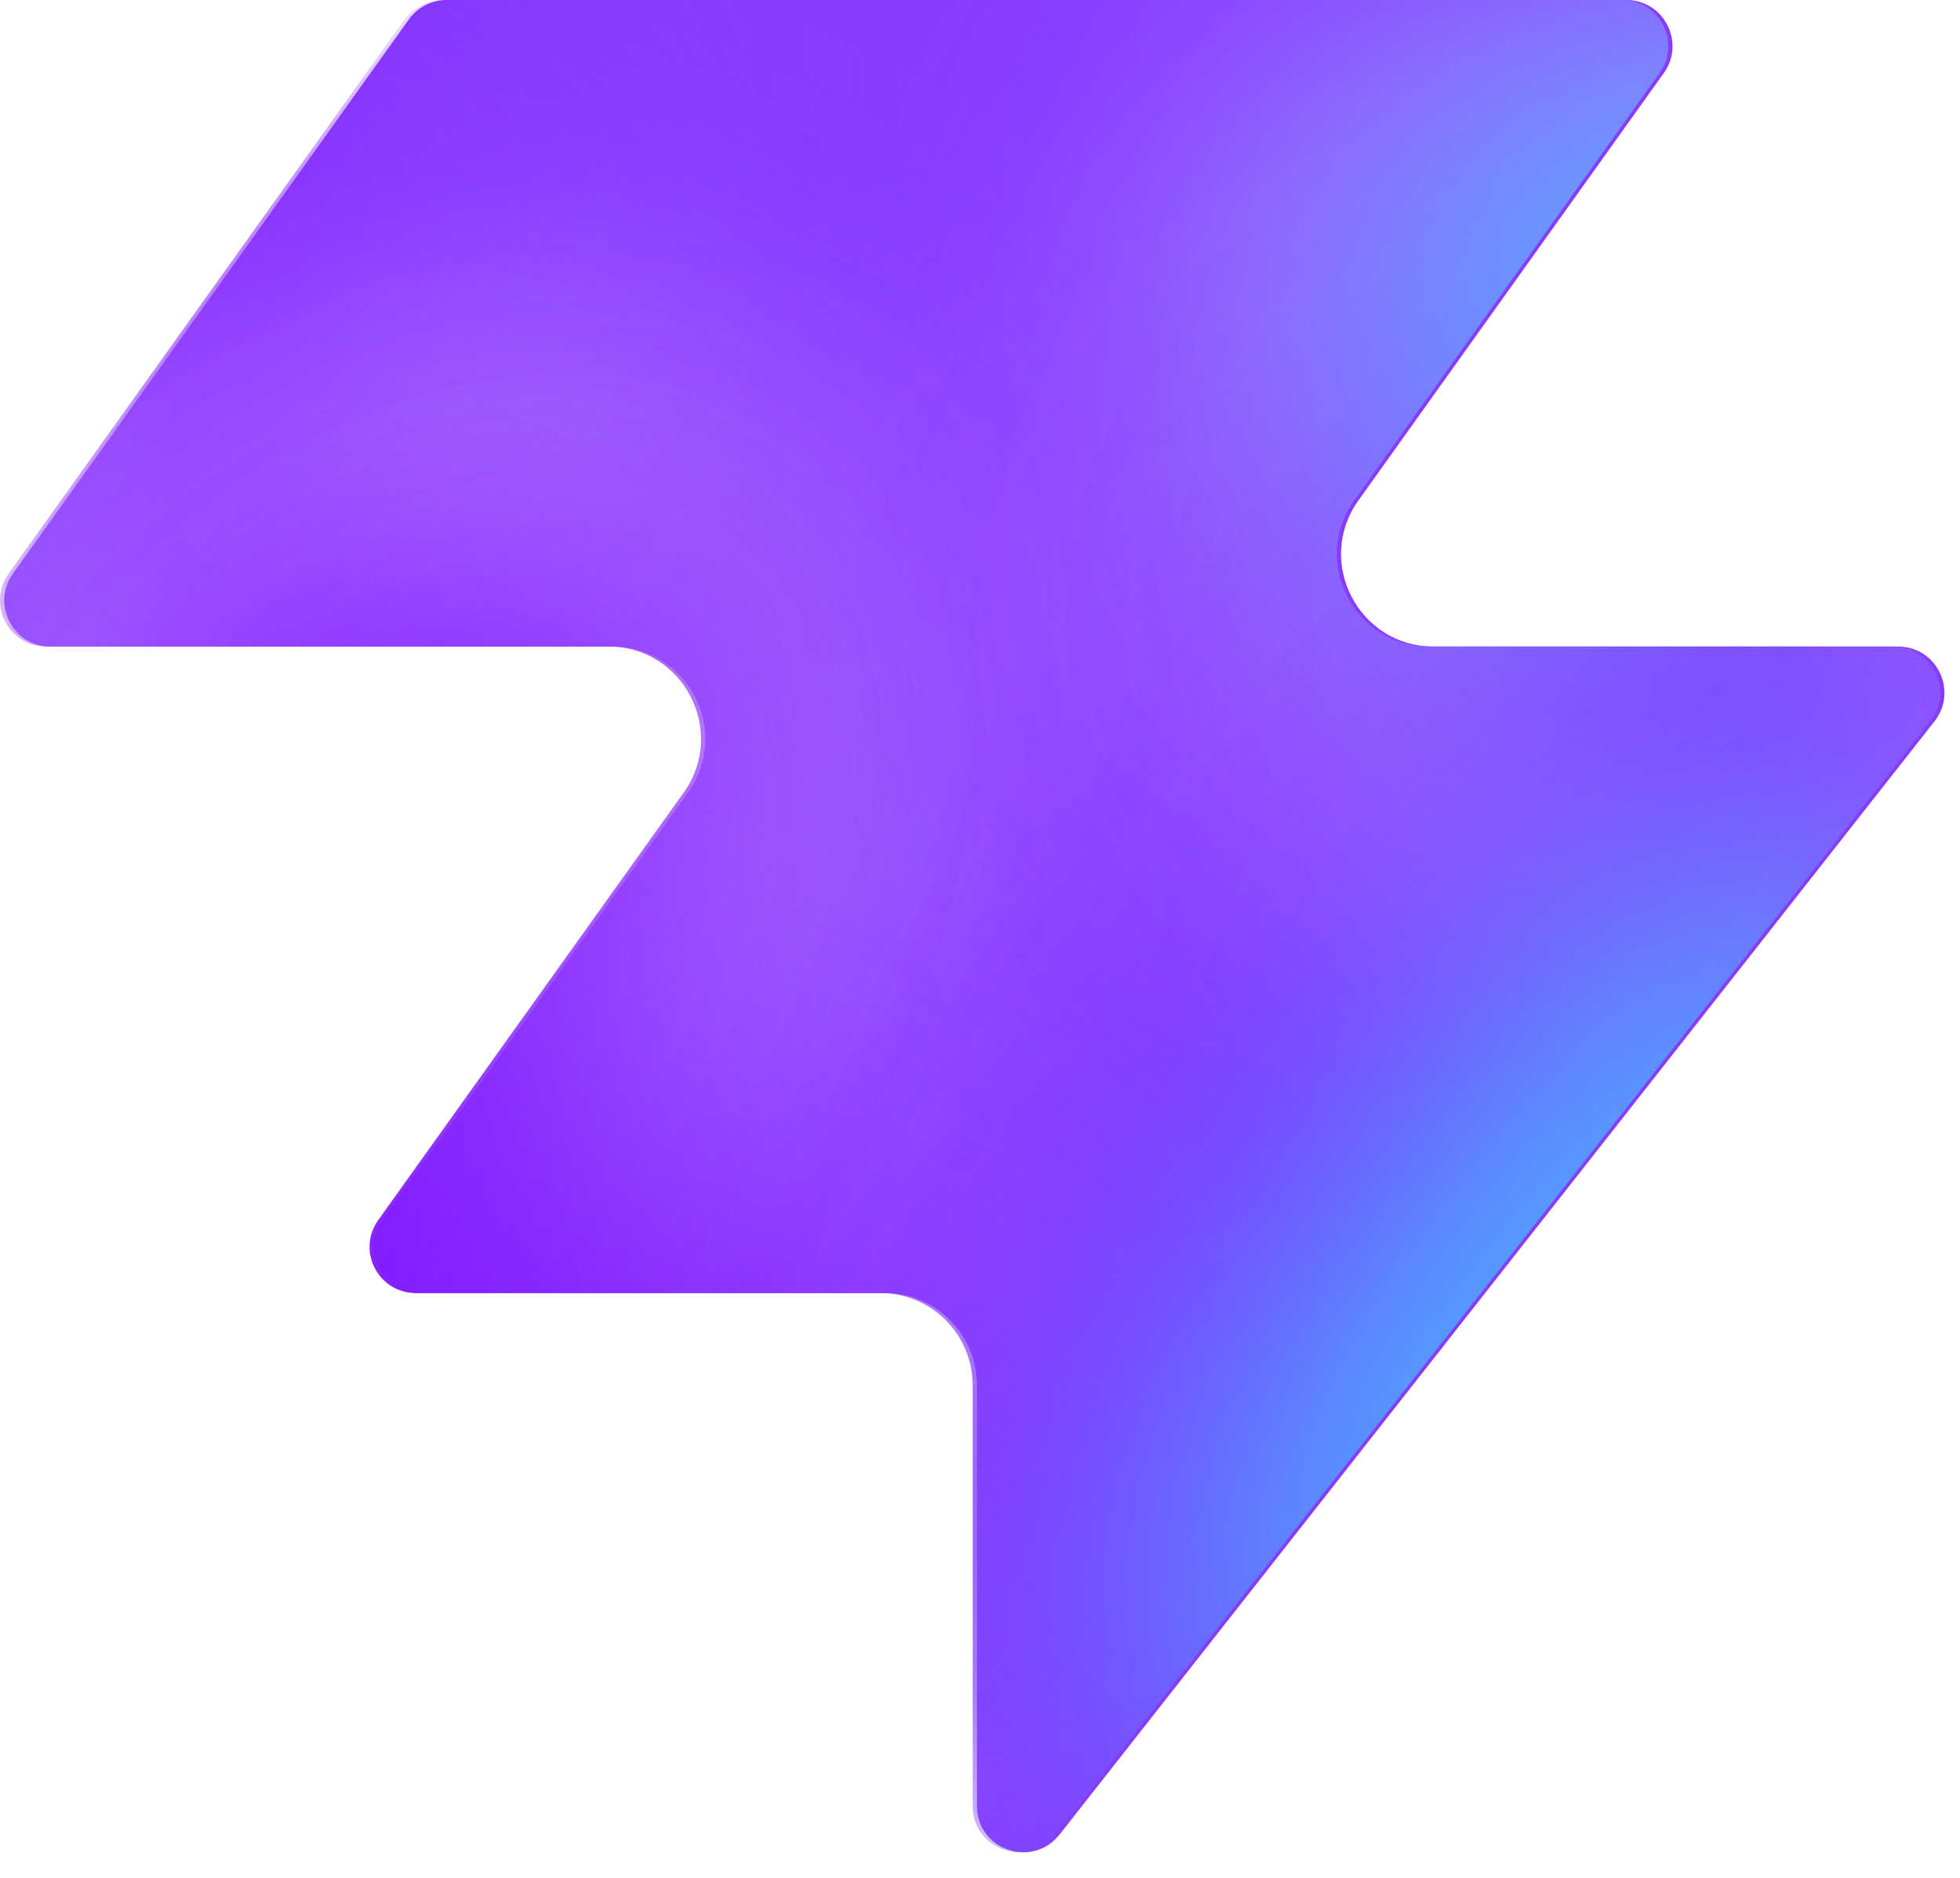
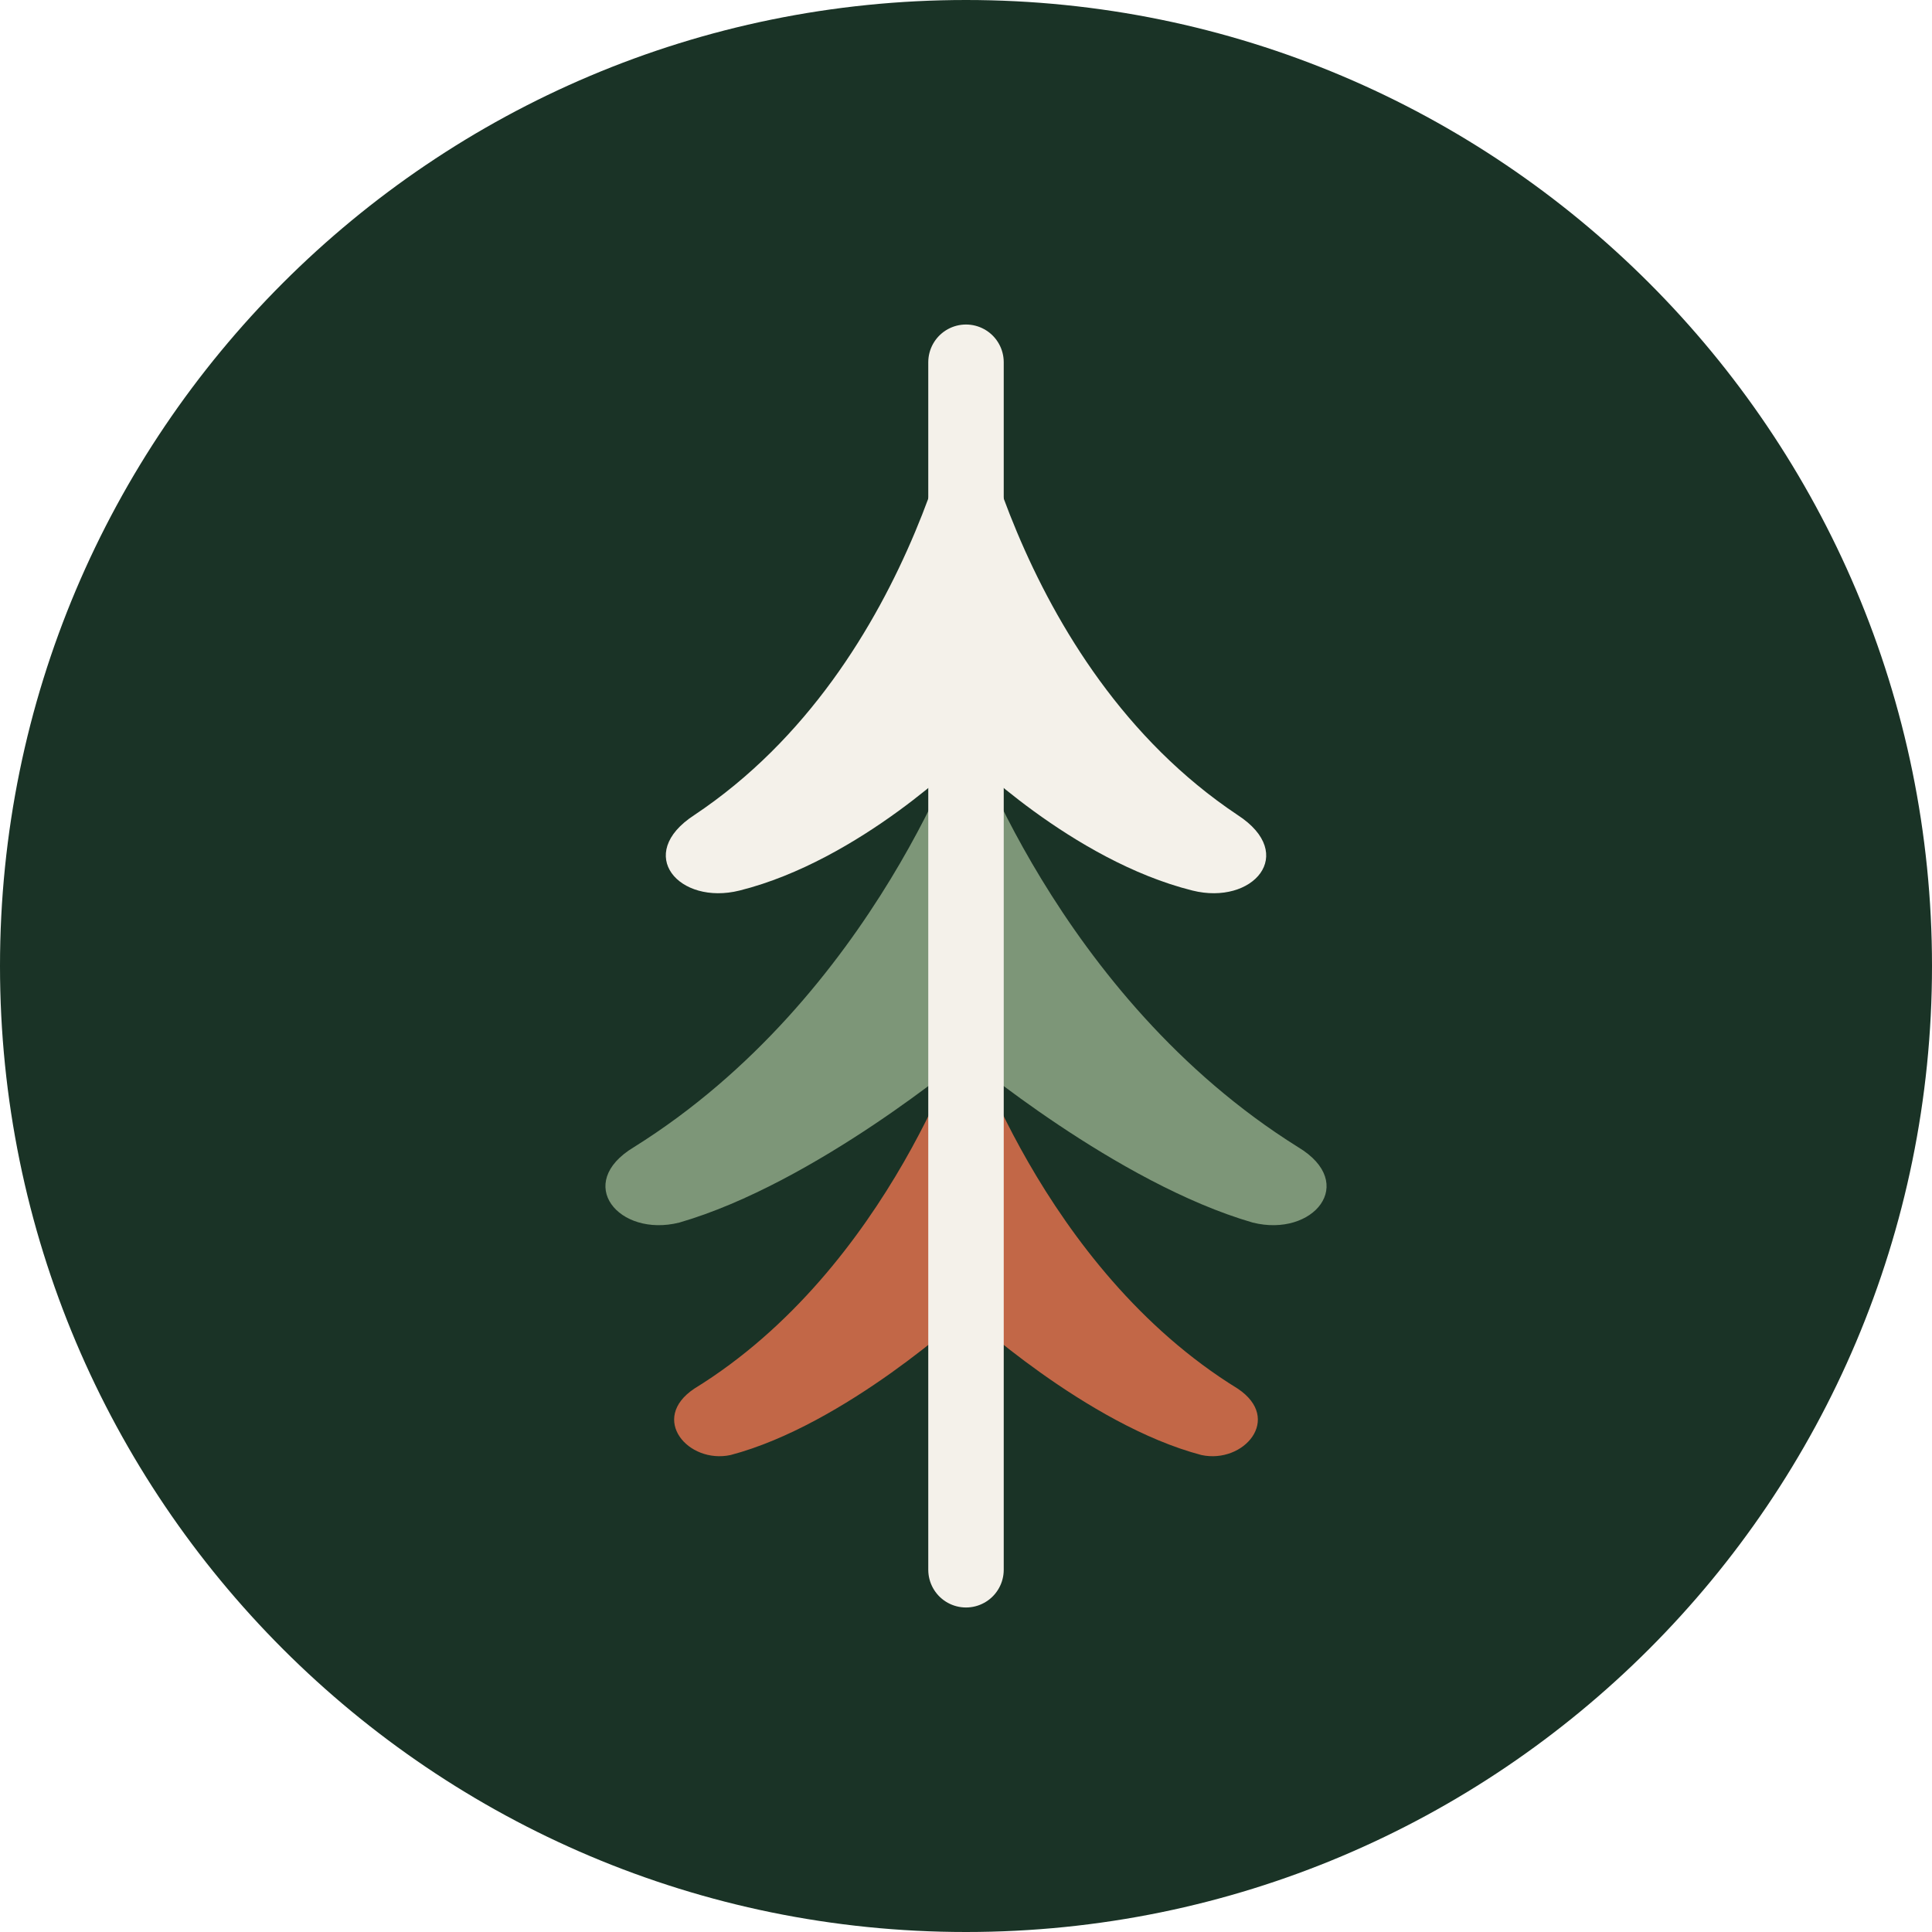
- <svg xmlns="http://www.w3.org/2000/svg" width="48" height="46" fill="none" viewBox="0 0 48 46">
-   <path fill="#863bff" d="M25.946 44.938c-.664.845-2.021.375-2.021-.698V33.937a2.26 2.26 0 0 0-2.262-2.262H10.287c-.92 0-1.456-1.04-.92-1.788l7.48-10.471c1.07-1.497 0-3.578-1.842-3.578H1.237c-.92 0-1.456-1.04-.92-1.788L10.013.474c.214-.297.556-.474.92-.474h28.894c.92 0 1.456 1.04.92 1.788l-7.48 10.471c-1.07 1.498 0 3.579 1.842 3.579h11.377c.943 0 1.473 1.088.89 1.83L25.947 44.94z" style="fill:#863bff;fill:color(display-p3 .525 .23 1);fill-opacity:1" />
-   <mask id="a" width="48" height="46" x="0" y="0" maskUnits="userSpaceOnUse" style="mask-type:alpha">
-     <path fill="#000" d="M25.842 44.938c-.664.844-2.021.375-2.021-.698V33.937a2.26 2.26 0 0 0-2.262-2.262H10.183c-.92 0-1.456-1.04-.92-1.788l7.48-10.471c1.07-1.498 0-3.579-1.842-3.579H1.133c-.92 0-1.456-1.04-.92-1.787L9.91.473c.214-.297.556-.474.92-.474h28.894c.92 0 1.456 1.04.92 1.788l-7.48 10.471c-1.07 1.498 0 3.578 1.842 3.578h11.377c.943 0 1.473 1.088.89 1.832L25.843 44.94z" style="fill:#000;fill-opacity:1" />
-   </mask>
-   <g mask="url(#a)">
-     <g filter="url(#b)">
-       <ellipse cx="5.508" cy="14.704" fill="#ede6ff" rx="5.508" ry="14.704" style="fill:#ede6ff;fill:color(display-p3 .927 .903 1);fill-opacity:1" transform="matrix(.00324 1 1 -.00324 -4.47 31.516)" />
-     </g>
-     <g filter="url(#c)">
-       <ellipse cx="10.399" cy="29.851" fill="#ede6ff" rx="10.399" ry="29.851" style="fill:#ede6ff;fill:color(display-p3 .927 .903 1);fill-opacity:1" transform="matrix(.00324 1 1 -.00324 -39.328 7.883)" />
-     </g>
-     <g filter="url(#d)">
-       <ellipse cx="5.508" cy="30.487" fill="#7e14ff" rx="5.508" ry="30.487" style="fill:#7e14ff;fill:color(display-p3 .492 .077 1);fill-opacity:1" transform="rotate(89.814 -25.913 -14.639)scale(1 -1)" />
-     </g>
-     <g filter="url(#e)">
-       <ellipse cx="5.508" cy="30.599" fill="#7e14ff" rx="5.508" ry="30.599" style="fill:#7e14ff;fill:color(display-p3 .492 .077 1);fill-opacity:1" transform="rotate(89.814 -32.644 -3.334)scale(1 -1)" />
-     </g>
-     <g filter="url(#f)">
-       <ellipse cx="5.508" cy="30.599" fill="#7e14ff" rx="5.508" ry="30.599" style="fill:#7e14ff;fill:color(display-p3 .492 .077 1);fill-opacity:1" transform="matrix(.00324 1 1 -.00324 -34.34 30.47)" />
-     </g>
-     <g filter="url(#g)">
-       <ellipse cx="14.072" cy="22.078" fill="#ede6ff" rx="14.072" ry="22.078" style="fill:#ede6ff;fill:color(display-p3 .927 .903 1);fill-opacity:1" transform="rotate(93.35 24.506 48.493)scale(-1 1)" />
-     </g>
-     <g filter="url(#h)">
-       <ellipse cx="3.47" cy="21.501" fill="#7e14ff" rx="3.47" ry="21.501" style="fill:#7e14ff;fill:color(display-p3 .492 .077 1);fill-opacity:1" transform="rotate(89.009 28.708 47.59)scale(-1 1)" />
-     </g>
-     <g filter="url(#i)">
-       <ellipse cx="3.47" cy="21.501" fill="#7e14ff" rx="3.47" ry="21.501" style="fill:#7e14ff;fill:color(display-p3 .492 .077 1);fill-opacity:1" transform="rotate(89.009 28.708 47.59)scale(-1 1)" />
-     </g>
-     <g filter="url(#j)">
-       <ellipse cx=".387" cy="8.972" fill="#7e14ff" rx="4.407" ry="29.108" style="fill:#7e14ff;fill:color(display-p3 .492 .077 1);fill-opacity:1" transform="rotate(39.51 .387 8.972)" />
-     </g>
-     <g filter="url(#k)">
-       <ellipse cx="47.523" cy="-6.092" fill="#7e14ff" rx="4.407" ry="29.108" style="fill:#7e14ff;fill:color(display-p3 .492 .077 1);fill-opacity:1" transform="rotate(37.892 47.523 -6.092)" />
-     </g>
-     <g filter="url(#l)">
-       <ellipse cx="41.412" cy="6.333" fill="#47bfff" rx="5.971" ry="9.665" style="fill:#47bfff;fill:color(display-p3 .28 .748 1);fill-opacity:1" transform="rotate(37.892 41.412 6.333)" />
-     </g>
-     <g filter="url(#m)">
-       <ellipse cx="-1.879" cy="38.332" fill="#7e14ff" rx="4.407" ry="29.108" style="fill:#7e14ff;fill:color(display-p3 .492 .077 1);fill-opacity:1" transform="rotate(37.892 -1.88 38.332)" />
-     </g>
-     <g filter="url(#n)">
-       <ellipse cx="-1.879" cy="38.332" fill="#7e14ff" rx="4.407" ry="29.108" style="fill:#7e14ff;fill:color(display-p3 .492 .077 1);fill-opacity:1" transform="rotate(37.892 -1.88 38.332)" />
-     </g>
-     <g filter="url(#o)">
-       <ellipse cx="35.651" cy="29.907" fill="#7e14ff" rx="4.407" ry="29.108" style="fill:#7e14ff;fill:color(display-p3 .492 .077 1);fill-opacity:1" transform="rotate(37.892 35.651 29.907)" />
-     </g>
-     <g filter="url(#p)">
-       <ellipse cx="38.418" cy="32.4" fill="#47bfff" rx="5.971" ry="15.297" style="fill:#47bfff;fill:color(display-p3 .28 .748 1);fill-opacity:1" transform="rotate(37.892 38.418 32.4)" />
-     </g>
-   </g>
-   <defs>
-     <filter id="b" width="60.045" height="41.654" x="-19.77" y="16.149" color-interpolation-filters="sRGB" filterUnits="userSpaceOnUse">
-       <feFlood flood-opacity="0" result="BackgroundImageFix" />
-       <feBlend in="SourceGraphic" in2="BackgroundImageFix" result="shape" />
-       <feGaussianBlur result="effect1_foregroundBlur_2002_17158" stdDeviation="7.659" />
-     </filter>
-     <filter id="c" width="90.34" height="51.437" x="-54.613" y="-7.533" color-interpolation-filters="sRGB" filterUnits="userSpaceOnUse">
-       <feFlood flood-opacity="0" result="BackgroundImageFix" />
-       <feBlend in="SourceGraphic" in2="BackgroundImageFix" result="shape" />
-       <feGaussianBlur result="effect1_foregroundBlur_2002_17158" stdDeviation="7.659" />
-     </filter>
-     <filter id="d" width="79.355" height="29.4" x="-49.64" y="2.03" color-interpolation-filters="sRGB" filterUnits="userSpaceOnUse">
-       <feFlood flood-opacity="0" result="BackgroundImageFix" />
-       <feBlend in="SourceGraphic" in2="BackgroundImageFix" result="shape" />
-       <feGaussianBlur result="effect1_foregroundBlur_2002_17158" stdDeviation="4.596" />
-     </filter>
-     <filter id="e" width="79.579" height="29.4" x="-45.045" y="20.029" color-interpolation-filters="sRGB" filterUnits="userSpaceOnUse">
-       <feFlood flood-opacity="0" result="BackgroundImageFix" />
-       <feBlend in="SourceGraphic" in2="BackgroundImageFix" result="shape" />
-       <feGaussianBlur result="effect1_foregroundBlur_2002_17158" stdDeviation="4.596" />
-     </filter>
-     <filter id="f" width="79.579" height="29.4" x="-43.513" y="21.178" color-interpolation-filters="sRGB" filterUnits="userSpaceOnUse">
-       <feFlood flood-opacity="0" result="BackgroundImageFix" />
-       <feBlend in="SourceGraphic" in2="BackgroundImageFix" result="shape" />
-       <feGaussianBlur result="effect1_foregroundBlur_2002_17158" stdDeviation="4.596" />
-     </filter>
-     <filter id="g" width="74.749" height="58.852" x="15.756" y="-17.901" color-interpolation-filters="sRGB" filterUnits="userSpaceOnUse">
-       <feFlood flood-opacity="0" result="BackgroundImageFix" />
-       <feBlend in="SourceGraphic" in2="BackgroundImageFix" result="shape" />
-       <feGaussianBlur result="effect1_foregroundBlur_2002_17158" stdDeviation="7.659" />
-     </filter>
-     <filter id="h" width="61.377" height="25.362" x="23.548" y="2.284" color-interpolation-filters="sRGB" filterUnits="userSpaceOnUse">
-       <feFlood flood-opacity="0" result="BackgroundImageFix" />
-       <feBlend in="SourceGraphic" in2="BackgroundImageFix" result="shape" />
-       <feGaussianBlur result="effect1_foregroundBlur_2002_17158" stdDeviation="4.596" />
-     </filter>
-     <filter id="i" width="61.377" height="25.362" x="23.548" y="2.284" color-interpolation-filters="sRGB" filterUnits="userSpaceOnUse">
-       <feFlood flood-opacity="0" result="BackgroundImageFix" />
-       <feBlend in="SourceGraphic" in2="BackgroundImageFix" result="shape" />
-       <feGaussianBlur result="effect1_foregroundBlur_2002_17158" stdDeviation="4.596" />
-     </filter>
-     <filter id="j" width="56.045" height="63.649" x="-27.636" y="-22.853" color-interpolation-filters="sRGB" filterUnits="userSpaceOnUse">
-       <feFlood flood-opacity="0" result="BackgroundImageFix" />
-       <feBlend in="SourceGraphic" in2="BackgroundImageFix" result="shape" />
-       <feGaussianBlur result="effect1_foregroundBlur_2002_17158" stdDeviation="4.596" />
-     </filter>
-     <filter id="k" width="54.814" height="64.646" x="20.116" y="-38.415" color-interpolation-filters="sRGB" filterUnits="userSpaceOnUse">
-       <feFlood flood-opacity="0" result="BackgroundImageFix" />
-       <feBlend in="SourceGraphic" in2="BackgroundImageFix" result="shape" />
-       <feGaussianBlur result="effect1_foregroundBlur_2002_17158" stdDeviation="4.596" />
-     </filter>
-     <filter id="l" width="33.541" height="35.313" x="24.641" y="-11.323" color-interpolation-filters="sRGB" filterUnits="userSpaceOnUse">
-       <feFlood flood-opacity="0" result="BackgroundImageFix" />
-       <feBlend in="SourceGraphic" in2="BackgroundImageFix" result="shape" />
-       <feGaussianBlur result="effect1_foregroundBlur_2002_17158" stdDeviation="4.596" />
-     </filter>
-     <filter id="m" width="54.814" height="64.646" x="-29.286" y="6.009" color-interpolation-filters="sRGB" filterUnits="userSpaceOnUse">
-       <feFlood flood-opacity="0" result="BackgroundImageFix" />
-       <feBlend in="SourceGraphic" in2="BackgroundImageFix" result="shape" />
-       <feGaussianBlur result="effect1_foregroundBlur_2002_17158" stdDeviation="4.596" />
-     </filter>
-     <filter id="n" width="54.814" height="64.646" x="-29.286" y="6.009" color-interpolation-filters="sRGB" filterUnits="userSpaceOnUse">
-       <feFlood flood-opacity="0" result="BackgroundImageFix" />
-       <feBlend in="SourceGraphic" in2="BackgroundImageFix" result="shape" />
-       <feGaussianBlur result="effect1_foregroundBlur_2002_17158" stdDeviation="4.596" />
-     </filter>
-     <filter id="o" width="54.814" height="64.646" x="8.244" y="-2.416" color-interpolation-filters="sRGB" filterUnits="userSpaceOnUse">
-       <feFlood flood-opacity="0" result="BackgroundImageFix" />
-       <feBlend in="SourceGraphic" in2="BackgroundImageFix" result="shape" />
-       <feGaussianBlur result="effect1_foregroundBlur_2002_17158" stdDeviation="4.596" />
-     </filter>
-     <filter id="p" width="39.409" height="43.623" x="18.713" y="10.588" color-interpolation-filters="sRGB" filterUnits="userSpaceOnUse">
-       <feFlood flood-opacity="0" result="BackgroundImageFix" />
-       <feBlend in="SourceGraphic" in2="BackgroundImageFix" result="shape" />
-       <feGaussianBlur result="effect1_foregroundBlur_2002_17158" stdDeviation="4.596" />
-     </filter>
-   </defs>
+ <svg xmlns="http://www.w3.org/2000/svg" viewBox="0 0 64 64" fill="none">
+   <rect width="64" height="64" rx="32" fill="#1A3326" />
+   <path d="M32 12C32 12 30.5 22 23 27C21 28.3 22.5 30 24.5 29.5C28.5 28.5 32 25 32 25C32 25 35.5 28.5 39.5 29.5C41.5 30 43 28.3 41 27C33.5 22 32 12 32 12Z" fill="#F4F1EA" />
+   <path d="M32 24C32 24 29 33 21 38C19 39.2 20.5 41 22.5 40.5C27 39.2 32 35 32 35C32 35 37 39.2 41.5 40.5C43.5 41 45 39.2 43 38C35 33 32 24 32 24Z" fill="#7D9678" />
+   <path d="M32 34C32 34 29.5 42 23 46C21.5 47 22.8 48.5 24.2 48.2C28 47.2 32 43.5 32 43.5C32 43.5 36 47.2 39.8 48.2C41.2 48.5 42.5 47 41 46C34.5 42 32 34 32 34Z" fill="#C26747" />
+   <line x1="32" y1="12" x2="32" y2="52" stroke="#F4F1EA" stroke-width="2.5" stroke-linecap="round" />
</svg>
